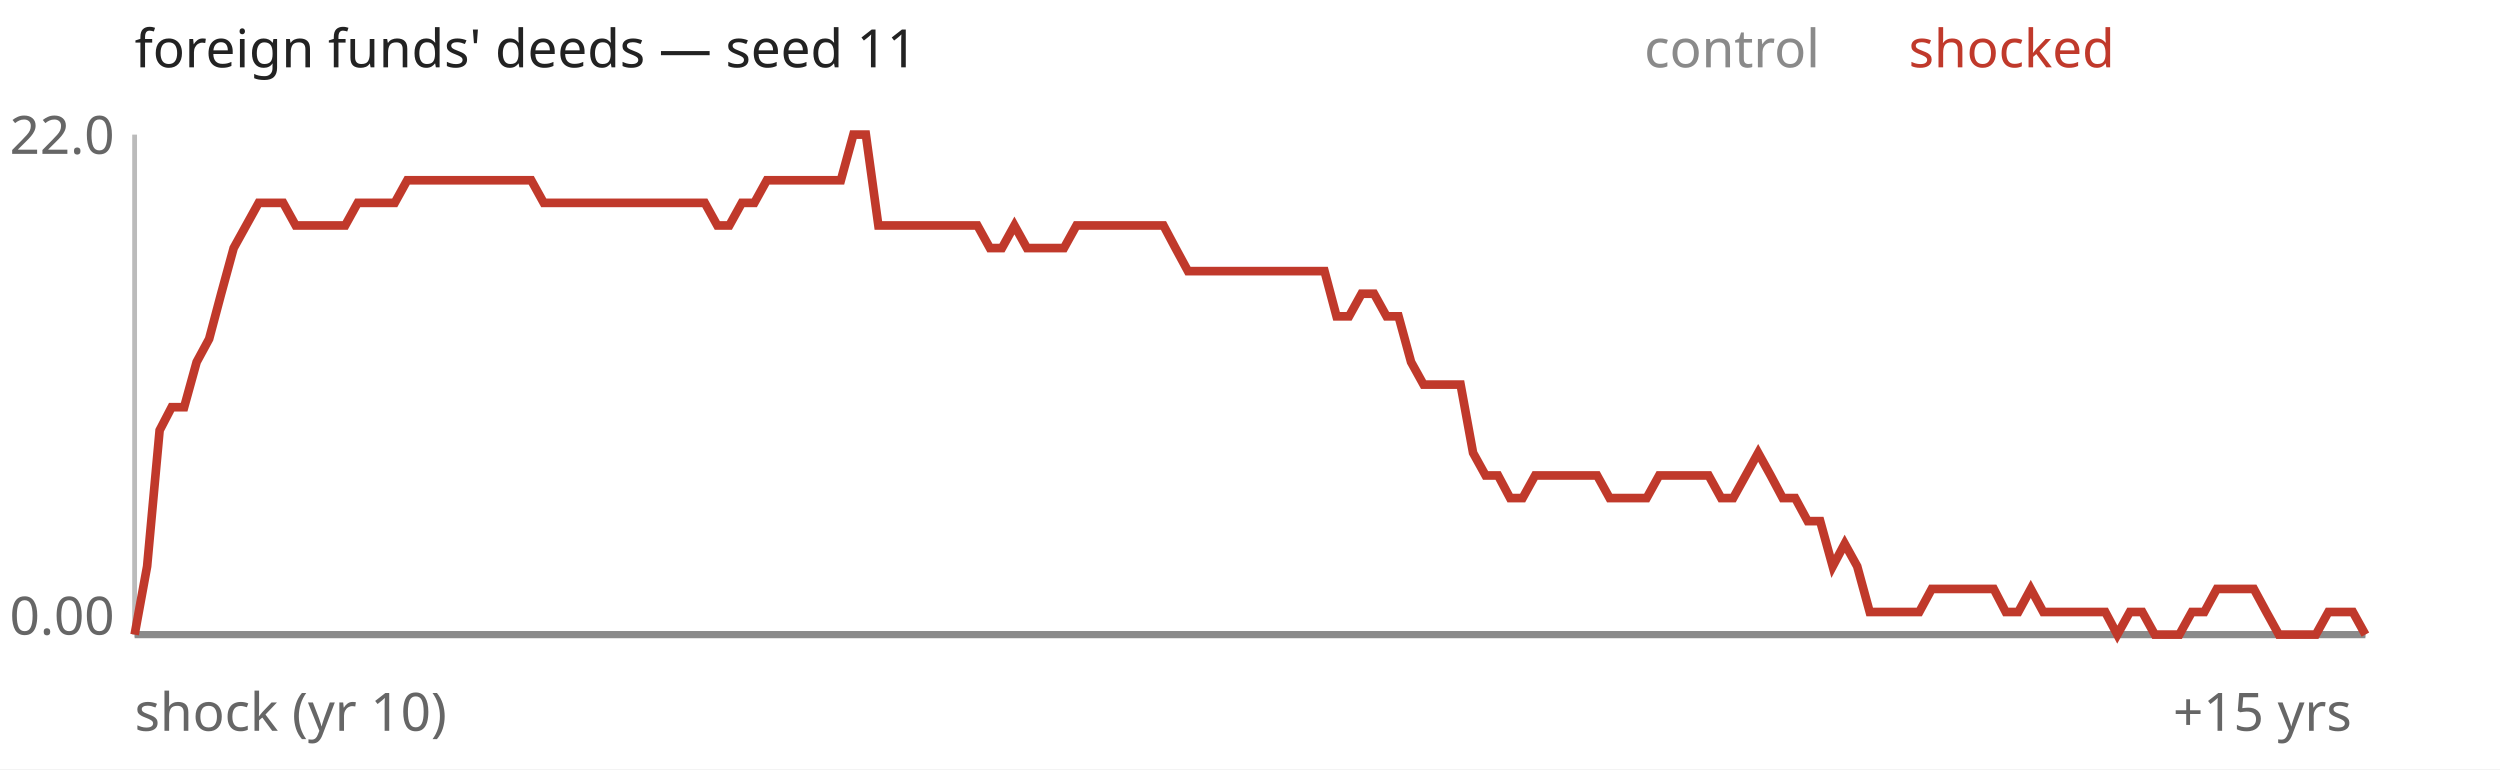
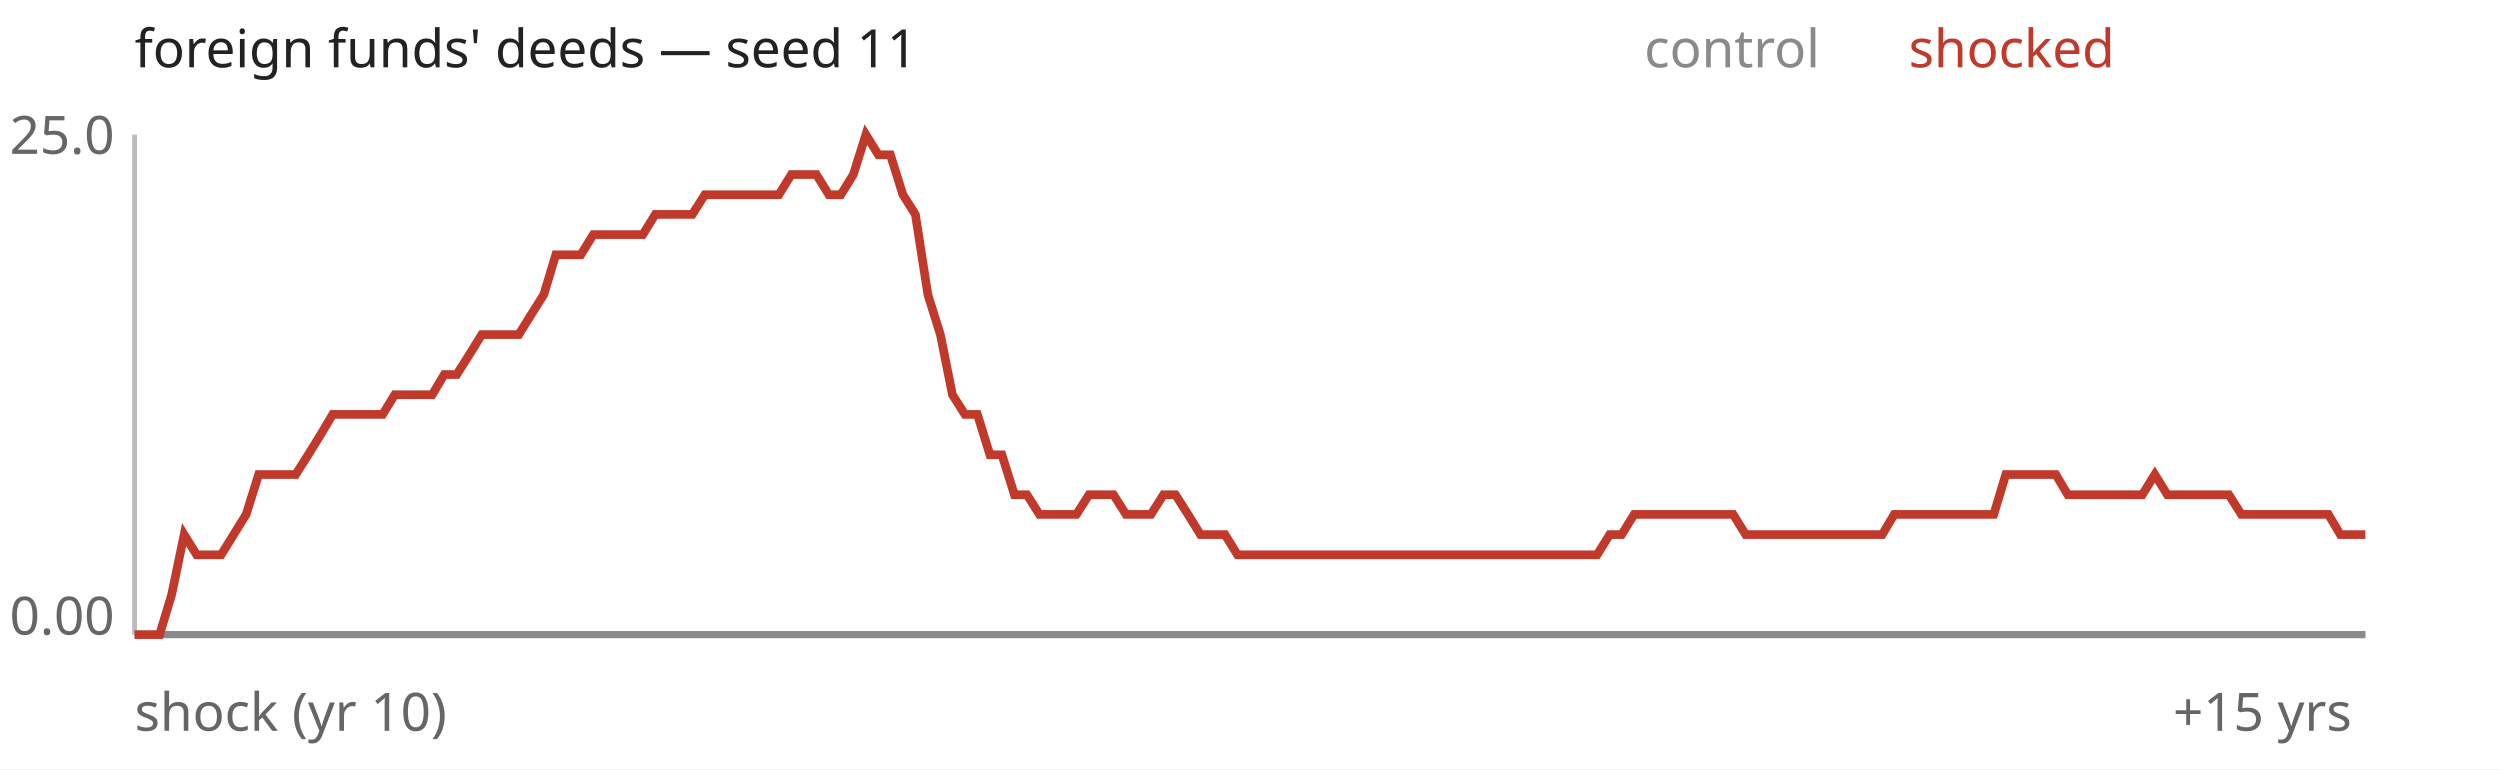
<svg xmlns="http://www.w3.org/2000/svg" width="520" height="160" viewBox="0 0 520 160" font-family="sans-serif" font-size="11">
  <rect width="520" height="160" fill="#fff" />
  <text x="28" y="14" fill="#222">foreign funds' deeds — seed 11</text>
  <line x1="28" y1="132" x2="492" y2="132" stroke="#bbb" />
  <line x1="28" y1="28" x2="28" y2="132" stroke="#bbb" />
-   <text x="2" y="32" fill="#666">22.0</text>
+   <text x="2" y="32" fill="#666">25.0</text>
  <text x="2" y="132" fill="#666">0.00</text>
  <text x="28" y="152" fill="#666">shock (yr 10)</text>
  <text x="452" y="152" fill="#666">+15 yrs</text>
  <polyline fill="none" stroke="#8a8a8a" stroke-width="1.5" points="28.0,132.0 30.6,132.0 33.2,132.0 35.7,132.0 38.3,132.0 40.9,132.0 43.5,132.0 46.0,132.0 48.6,132.0 51.2,132.0 53.8,132.0 56.4,132.0 58.9,132.0 61.5,132.0 64.1,132.0 66.7,132.0 69.2,132.0 71.8,132.0 74.4,132.0 77.0,132.0 79.6,132.0 82.1,132.0 84.7,132.0 87.3,132.0 89.9,132.0 92.4,132.0 95.0,132.0 97.6,132.0 100.2,132.0 102.8,132.0 105.3,132.0 107.9,132.0 110.5,132.0 113.1,132.0 115.6,132.0 118.2,132.0 120.8,132.0 123.4,132.0 126.0,132.0 128.5,132.0 131.1,132.0 133.7,132.0 136.3,132.0 138.8,132.0 141.4,132.0 144.0,132.0 146.6,132.0 149.2,132.0 151.7,132.0 154.3,132.0 156.9,132.0 159.5,132.0 162.0,132.0 164.6,132.0 167.2,132.0 169.8,132.0 172.4,132.0 174.9,132.0 177.5,132.0 180.1,132.0 182.7,132.0 185.2,132.0 187.8,132.0 190.4,132.0 193.0,132.0 195.6,132.0 198.1,132.0 200.7,132.0 203.3,132.0 205.9,132.0 208.4,132.0 211.0,132.0 213.6,132.0 216.2,132.0 218.8,132.0 221.3,132.0 223.9,132.0 226.5,132.0 229.1,132.0 231.6,132.0 234.2,132.0 236.8,132.0 239.4,132.0 242.0,132.0 244.5,132.0 247.1,132.0 249.7,132.0 252.3,132.0 254.8,132.0 257.4,132.0 260.0,132.0 262.6,132.0 265.2,132.0 267.7,132.0 270.3,132.0 272.9,132.0 275.5,132.0 278.0,132.0 280.6,132.0 283.2,132.0 285.8,132.0 288.4,132.0 290.9,132.0 293.5,132.0 296.1,132.0 298.7,132.0 301.2,132.0 303.8,132.0 306.4,132.0 309.0,132.0 311.6,132.0 314.1,132.0 316.7,132.0 319.3,132.0 321.9,132.0 324.4,132.0 327.0,132.0 329.6,132.0 332.2,132.0 334.8,132.0 337.3,132.0 339.9,132.0 342.5,132.0 345.1,132.0 347.6,132.0 350.2,132.0 352.8,132.0 355.4,132.0 358.0,132.0 360.5,132.0 363.1,132.0 365.7,132.0 368.3,132.0 370.8,132.0 373.4,132.0 376.0,132.0 378.6,132.0 381.2,132.0 383.7,132.0 386.3,132.0 388.9,132.0 391.5,132.0 394.0,132.0 396.6,132.0 399.2,132.0 401.8,132.0 404.4,132.0 406.9,132.0 409.5,132.0 412.1,132.0 414.7,132.0 417.2,132.0 419.8,132.0 422.4,132.0 425.0,132.0 427.6,132.0 430.1,132.0 432.7,132.0 435.3,132.0 437.9,132.0 440.4,132.0 443.0,132.0 445.6,132.0 448.2,132.0 450.8,132.0 453.3,132.0 455.9,132.0 458.5,132.0 461.1,132.0 463.6,132.0 466.2,132.0 468.8,132.0 471.4,132.0 474.0,132.0 476.5,132.0 479.1,132.0 481.7,132.0 484.3,132.0 486.8,132.0 489.4,132.0 492.0,132.0" />
-   <polyline fill="none" stroke="#c0392b" stroke-width="1.8" points="28.0,132.0 30.6,117.8 33.2,89.5 35.7,84.7 38.3,84.7 40.9,75.3 43.5,70.5 46.0,61.1 48.6,51.6 51.2,46.9 53.8,42.2 56.4,42.2 58.9,42.2 61.5,46.9 64.1,46.9 66.7,46.9 69.2,46.9 71.8,46.9 74.4,42.2 77.0,42.2 79.6,42.2 82.1,42.2 84.7,37.5 87.3,37.5 89.9,37.5 92.4,37.5 95.0,37.5 97.6,37.5 100.2,37.5 102.8,37.5 105.3,37.5 107.9,37.5 110.5,37.5 113.1,42.2 115.6,42.2 118.2,42.2 120.8,42.2 123.4,42.2 126.0,42.2 128.5,42.2 131.1,42.2 133.7,42.2 136.3,42.2 138.8,42.2 141.4,42.2 144.0,42.2 146.6,42.2 149.2,46.9 151.7,46.9 154.3,42.2 156.9,42.2 159.5,37.5 162.0,37.5 164.6,37.5 167.2,37.5 169.8,37.5 172.4,37.5 174.9,37.5 177.5,28.0 180.1,28.0 182.7,46.9 185.2,46.9 187.8,46.9 190.4,46.9 193.0,46.9 195.6,46.9 198.1,46.9 200.7,46.9 203.3,46.9 205.9,51.6 208.4,51.6 211.0,46.9 213.6,51.6 216.2,51.6 218.8,51.6 221.3,51.6 223.9,46.9 226.5,46.9 229.1,46.9 231.6,46.9 234.2,46.9 236.8,46.9 239.4,46.9 242.0,46.9 244.5,51.6 247.1,56.4 249.7,56.4 252.3,56.4 254.8,56.4 257.4,56.4 260.0,56.4 262.6,56.4 265.2,56.4 267.7,56.4 270.3,56.4 272.9,56.4 275.5,56.4 278.0,65.8 280.6,65.8 283.2,61.1 285.8,61.1 288.4,65.8 290.9,65.8 293.5,75.3 296.1,80.0 298.7,80.0 301.2,80.0 303.8,80.0 306.4,94.2 309.0,98.9 311.6,98.9 314.1,103.6 316.7,103.6 319.3,98.9 321.9,98.9 324.4,98.9 327.0,98.9 329.6,98.9 332.2,98.9 334.8,103.6 337.3,103.6 339.9,103.6 342.5,103.6 345.1,98.9 347.6,98.9 350.2,98.9 352.8,98.9 355.4,98.9 358.0,103.6 360.5,103.6 363.1,98.9 365.7,94.2 368.3,98.9 370.8,103.6 373.4,103.6 376.0,108.4 378.6,108.4 381.2,117.8 383.7,113.1 386.3,117.8 388.9,127.3 391.5,127.3 394.0,127.3 396.6,127.3 399.2,127.3 401.8,122.5 404.4,122.5 406.9,122.5 409.5,122.5 412.1,122.5 414.7,122.5 417.2,127.3 419.8,127.3 422.4,122.5 425.0,127.3 427.6,127.3 430.1,127.3 432.7,127.3 435.3,127.3 437.9,127.3 440.4,132.0 443.0,127.3 445.6,127.3 448.2,132.0 450.8,132.0 453.3,132.0 455.9,127.3 458.5,127.3 461.1,122.5 463.6,122.5 466.2,122.5 468.8,122.5 471.4,127.3 474.0,132.0 476.5,132.0 479.1,132.0 481.7,132.0 484.3,127.3 486.8,127.3 489.4,127.3 492.0,132.0" />
+   <polyline fill="none" stroke="#c0392b" stroke-width="1.8" points="28.0,132.0 30.6,132.0 33.2,132.0 35.7,123.7 38.3,111.2 40.9,115.4 43.5,115.4 46.0,115.4 48.6,111.2 51.2,107.0 53.8,98.7 56.4,98.7 58.9,98.7 61.5,98.7 64.1,94.6 66.7,90.4 69.2,86.2 71.8,86.2 74.4,86.2 77.0,86.2 79.6,86.2 82.1,82.1 84.7,82.1 87.3,82.1 89.9,82.1 92.4,77.9 95.0,77.9 97.6,73.8 100.2,69.6 102.8,69.6 105.3,69.6 107.9,69.6 110.5,65.4 113.1,61.3 115.6,53.0 118.2,53.0 120.8,53.0 123.4,48.8 126.0,48.8 128.5,48.8 131.1,48.8 133.7,48.8 136.3,44.6 138.8,44.6 141.4,44.6 144.0,44.6 146.6,40.5 149.2,40.5 151.7,40.5 154.3,40.5 156.9,40.5 159.5,40.5 162.0,40.5 164.6,36.3 167.2,36.3 169.8,36.3 172.4,40.5 174.9,40.5 177.5,36.3 180.1,28.0 182.7,32.2 185.2,32.2 187.8,40.5 190.4,44.6 193.0,61.3 195.6,69.6 198.1,82.1 200.7,86.2 203.3,86.2 205.9,94.6 208.4,94.6 211.0,102.9 213.6,102.9 216.2,107.0 218.8,107.0 221.3,107.0 223.9,107.0 226.5,102.9 229.1,102.9 231.6,102.9 234.2,107.0 236.8,107.0 239.4,107.0 242.0,102.9 244.5,102.9 247.1,107.0 249.7,111.2 252.3,111.2 254.8,111.2 257.4,115.4 260.0,115.4 262.6,115.4 265.2,115.4 267.7,115.4 270.3,115.4 272.9,115.4 275.5,115.4 278.0,115.4 280.6,115.4 283.2,115.4 285.8,115.4 288.4,115.4 290.9,115.4 293.5,115.4 296.1,115.4 298.7,115.4 301.2,115.4 303.8,115.4 306.4,115.4 309.0,115.4 311.6,115.4 314.1,115.4 316.7,115.4 319.3,115.4 321.9,115.4 324.4,115.4 327.0,115.4 329.6,115.4 332.2,115.4 334.8,111.2 337.3,111.2 339.9,107.0 342.5,107.0 345.1,107.0 347.6,107.0 350.2,107.0 352.8,107.0 355.4,107.0 358.0,107.0 360.5,107.0 363.1,111.2 365.7,111.2 368.3,111.2 370.8,111.2 373.4,111.2 376.0,111.2 378.6,111.2 381.2,111.2 383.7,111.2 386.3,111.2 388.9,111.2 391.5,111.2 394.0,107.0 396.6,107.0 399.2,107.0 401.8,107.0 404.4,107.0 406.9,107.0 409.5,107.0 412.1,107.0 414.7,107.0 417.2,98.7 419.8,98.7 422.4,98.7 425.0,98.7 427.6,98.7 430.1,102.9 432.7,102.9 435.3,102.9 437.9,102.9 440.4,102.9 443.0,102.9 445.6,102.9 448.2,98.7 450.8,102.9 453.3,102.9 455.9,102.9 458.5,102.9 461.1,102.9 463.6,102.9 466.2,107.0 468.8,107.0 471.4,107.0 474.0,107.0 476.5,107.0 479.1,107.0 481.7,107.0 484.3,107.0 486.8,111.2 489.4,111.2 492.0,111.2" />
  <text x="342" y="14" fill="#8a8a8a">control</text>
  <text x="397" y="14" fill="#c0392b">shocked</text>
</svg>
